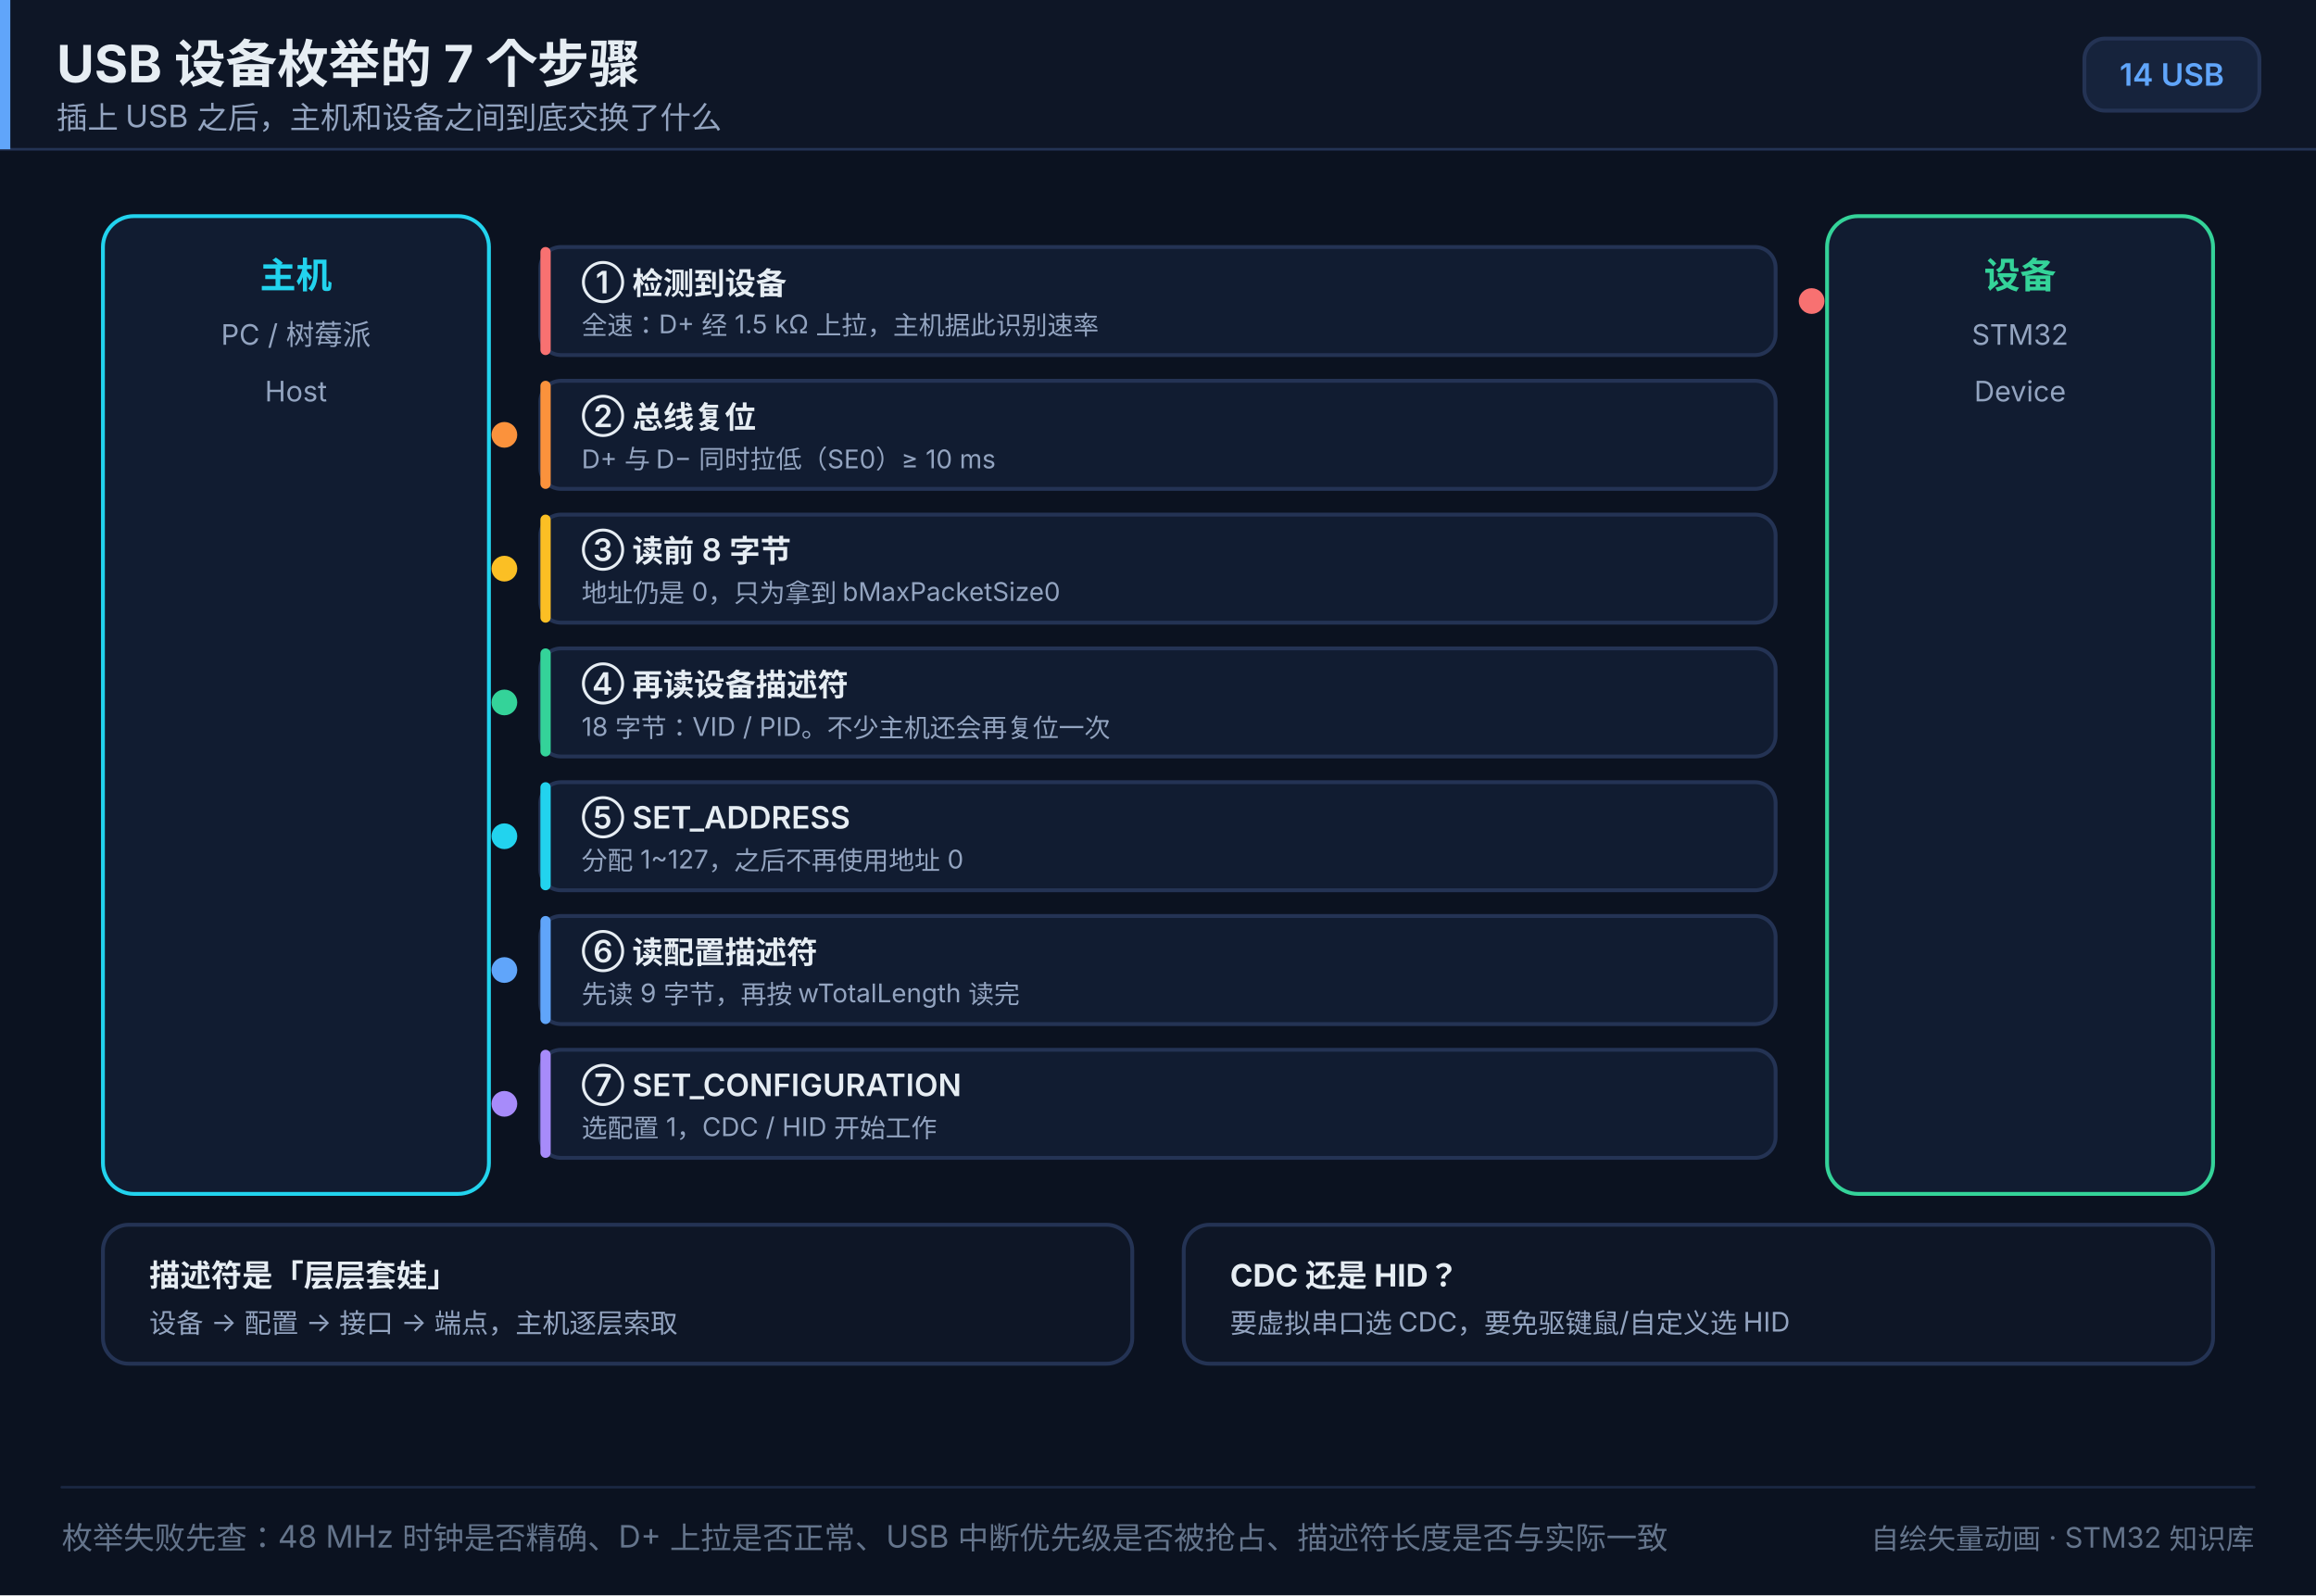
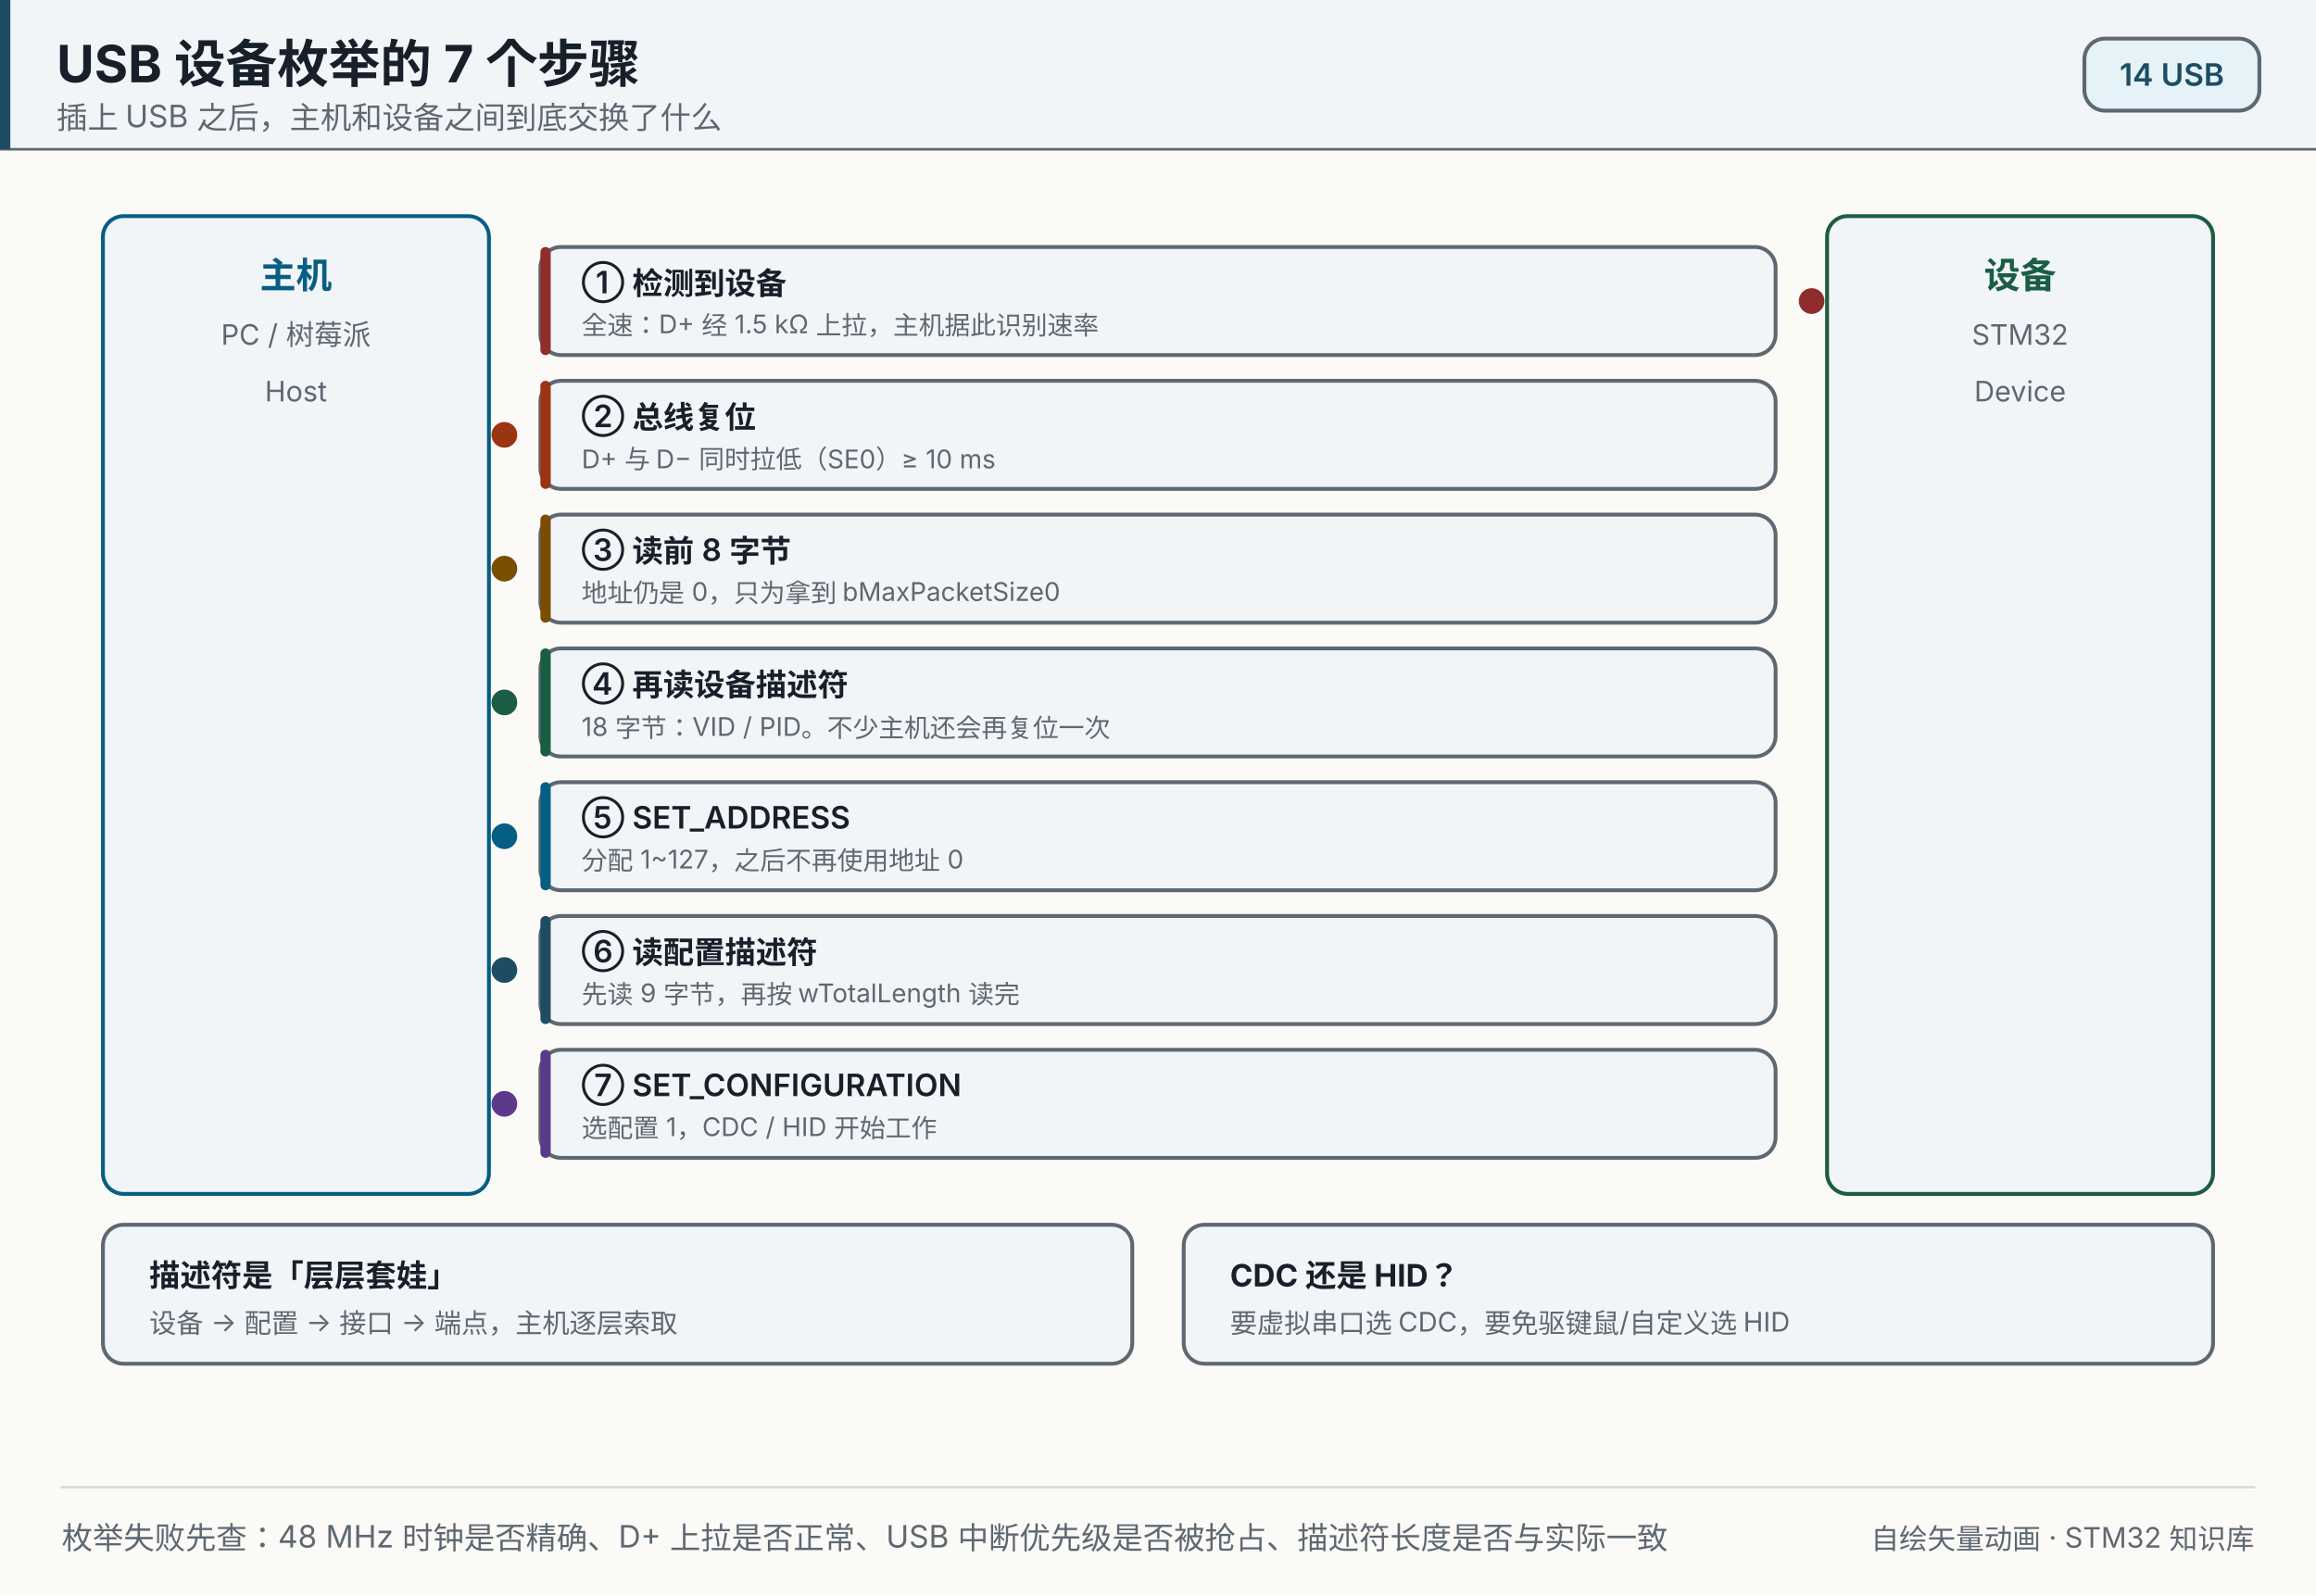
<svg xmlns="http://www.w3.org/2000/svg" width="900" height="620" viewBox="0 0 900 620" role="img" aria-label="USB 设备枚举的 7 个步骤">
  <style>
@keyframes p0-mv{0%,100%{opacity:.15}0%,12%{opacity:1}}.p0{animation:p0-mv 4.2s linear infinite;}
@keyframes p1-mv{0%,100%{opacity:.15}13%,25%{opacity:1}}.p1{animation:p1-mv 4.2s linear infinite;}
@keyframes p2-mv{0%,100%{opacity:.15}26%,38%{opacity:1}}.p2{animation:p2-mv 4.2s linear infinite;}
@keyframes p3-mv{0%,100%{opacity:.15}39%,51%{opacity:1}}.p3{animation:p3-mv 4.2s linear infinite;}
@keyframes p4-mv{0%,100%{opacity:.15}52%,64%{opacity:1}}.p4{animation:p4-mv 4.2s linear infinite;}
@keyframes p5-mv{0%,100%{opacity:.15}65%,77%{opacity:1}}.p5{animation:p5-mv 4.2s linear infinite;}
@keyframes p6-mv{0%,100%{opacity:.15}78%,90%{opacity:1}}.p6{animation:p6-mv 4.2s linear infinite;}
</style>
-   <rect x="0" y="0" width="900" height="620" fill="#0b1220" />
-   <rect x="0" y="0" width="900" height="58" fill="#0e1626" opacity="1" />
-   <line x1="0" y1="58" x2="900" y2="58" stroke="#243354" stroke-width="1" stroke-linecap="round" opacity="1" />
-   <rect x="0" y="0" width="4" height="58" fill="#60a5fa" opacity="1" />
-   <text x="22" y="32" font-size="20" fill="#e6edf3" text-anchor="start" opacity="1" font-family="'PingFang SC','Hiragino Sans GB','Microsoft YaHei',system-ui,-apple-system,'Segoe UI',sans-serif" font-weight="700">USB 设备枚举的 7 个步骤</text>
-   <text x="22" y="50" font-size="12" fill="#93a4c0" text-anchor="start" opacity="1" font-family="'PingFang SC','Hiragino Sans GB','Microsoft YaHei',system-ui,-apple-system,'Segoe UI',sans-serif">插上 USB 之后，主机和设备之间到底交换了什么</text>
-   <rect x="810" y="15" width="68" height="28" fill="#16233c" opacity="1" rx="8" stroke="#243354" stroke-width="1.5" />
-   <text x="844" y="33.32" font-size="12" fill="#60a5fa" text-anchor="middle" opacity="1" font-family="'PingFang SC','Hiragino Sans GB','Microsoft YaHei',system-ui,-apple-system,'Segoe UI',sans-serif" font-weight="600">14 USB</text>
-   <rect x="40" y="84" width="150" height="380" fill="#111c31" opacity="1" rx="12" stroke="#22d3ee" stroke-width="1.5" />
-   <text x="115" y="112" font-size="14" fill="#22d3ee" text-anchor="middle" opacity="1" font-family="'PingFang SC','Hiragino Sans GB','Microsoft YaHei',system-ui,-apple-system,'Segoe UI',sans-serif" font-weight="700">主机</text>
-   <text x="115" y="134" font-size="11" fill="#93a4c0" text-anchor="middle" opacity="1" font-family="'PingFang SC','Hiragino Sans GB','Microsoft YaHei',system-ui,-apple-system,'Segoe UI',sans-serif">PC / 树莓派</text>
-   <text x="115" y="156" font-size="11" fill="#93a4c0" text-anchor="middle" opacity="1" font-family="'PingFang SC','Hiragino Sans GB','Microsoft YaHei',system-ui,-apple-system,'Segoe UI',sans-serif">Host</text>
-   <rect x="710" y="84" width="150" height="380" fill="#111c31" opacity="1" rx="12" stroke="#34d399" stroke-width="1.5" />
-   <text x="785" y="112" font-size="14" fill="#34d399" text-anchor="middle" opacity="1" font-family="'PingFang SC','Hiragino Sans GB','Microsoft YaHei',system-ui,-apple-system,'Segoe UI',sans-serif" font-weight="700">设备</text>
-   <text x="785" y="134" font-size="11" fill="#93a4c0" text-anchor="middle" opacity="1" font-family="'PingFang SC','Hiragino Sans GB','Microsoft YaHei',system-ui,-apple-system,'Segoe UI',sans-serif">STM32</text>
-   <text x="785" y="156" font-size="11" fill="#93a4c0" text-anchor="middle" opacity="1" font-family="'PingFang SC','Hiragino Sans GB','Microsoft YaHei',system-ui,-apple-system,'Segoe UI',sans-serif">Device</text>
-   <rect x="210" y="96" width="480" height="42" fill="#111c31" opacity="1" rx="8" stroke="#243354" stroke-width="1.5" />
-   <rect x="210" y="96" width="4" height="42" fill="#f87171" opacity="1" rx="2" />
-   <text x="226" y="114" font-size="12" fill="#e6edf3" text-anchor="start" opacity="1" font-family="'PingFang SC','Hiragino Sans GB','Microsoft YaHei',system-ui,-apple-system,'Segoe UI',sans-serif" font-weight="600">① 检测到设备</text>
-   <text x="226" y="130" font-size="10" fill="#93a4c0" text-anchor="start" opacity="1" font-family="'PingFang SC','Hiragino Sans GB','Microsoft YaHei',system-ui,-apple-system,'Segoe UI',sans-serif">全速：D+ 经 1.5 kΩ 上拉，主机据此识别速率</text>
-   <circle cx="704" cy="117" r="5" fill="#f87171" opacity="1" class="p0" />
-   <rect x="210" y="148" width="480" height="42" fill="#111c31" opacity="1" rx="8" stroke="#243354" stroke-width="1.5" />
-   <rect x="210" y="148" width="4" height="42" fill="#fb923c" opacity="1" rx="2" />
-   <text x="226" y="166" font-size="12" fill="#e6edf3" text-anchor="start" opacity="1" font-family="'PingFang SC','Hiragino Sans GB','Microsoft YaHei',system-ui,-apple-system,'Segoe UI',sans-serif" font-weight="600">② 总线复位</text>
-   <text x="226" y="182" font-size="10" fill="#93a4c0" text-anchor="start" opacity="1" font-family="'PingFang SC','Hiragino Sans GB','Microsoft YaHei',system-ui,-apple-system,'Segoe UI',sans-serif">D+ 与 D− 同时拉低（SE0）≥ 10 ms</text>
-   <circle cx="196" cy="169" r="5" fill="#fb923c" opacity="1" class="p1" />
-   <rect x="210" y="200" width="480" height="42" fill="#111c31" opacity="1" rx="8" stroke="#243354" stroke-width="1.5" />
-   <rect x="210" y="200" width="4" height="42" fill="#fbbf24" opacity="1" rx="2" />
-   <text x="226" y="218" font-size="12" fill="#e6edf3" text-anchor="start" opacity="1" font-family="'PingFang SC','Hiragino Sans GB','Microsoft YaHei',system-ui,-apple-system,'Segoe UI',sans-serif" font-weight="600">③ 读前 8 字节</text>
-   <text x="226" y="234" font-size="10" fill="#93a4c0" text-anchor="start" opacity="1" font-family="'PingFang SC','Hiragino Sans GB','Microsoft YaHei',system-ui,-apple-system,'Segoe UI',sans-serif">地址仍是 0，只为拿到 bMaxPacketSize0</text>
-   <circle cx="196" cy="221" r="5" fill="#fbbf24" opacity="1" class="p2" />
-   <rect x="210" y="252" width="480" height="42" fill="#111c31" opacity="1" rx="8" stroke="#243354" stroke-width="1.5" />
-   <rect x="210" y="252" width="4" height="42" fill="#34d399" opacity="1" rx="2" />
-   <text x="226" y="270" font-size="12" fill="#e6edf3" text-anchor="start" opacity="1" font-family="'PingFang SC','Hiragino Sans GB','Microsoft YaHei',system-ui,-apple-system,'Segoe UI',sans-serif" font-weight="600">④ 再读设备描述符</text>
-   <text x="226" y="286" font-size="10" fill="#93a4c0" text-anchor="start" opacity="1" font-family="'PingFang SC','Hiragino Sans GB','Microsoft YaHei',system-ui,-apple-system,'Segoe UI',sans-serif">18 字节：VID / PID。不少主机还会再复位一次</text>
-   <circle cx="196" cy="273" r="5" fill="#34d399" opacity="1" class="p3" />
-   <rect x="210" y="304" width="480" height="42" fill="#111c31" opacity="1" rx="8" stroke="#243354" stroke-width="1.5" />
-   <rect x="210" y="304" width="4" height="42" fill="#22d3ee" opacity="1" rx="2" />
-   <text x="226" y="322" font-size="12" fill="#e6edf3" text-anchor="start" opacity="1" font-family="'PingFang SC','Hiragino Sans GB','Microsoft YaHei',system-ui,-apple-system,'Segoe UI',sans-serif" font-weight="600">⑤ SET_ADDRESS</text>
-   <text x="226" y="338" font-size="10" fill="#93a4c0" text-anchor="start" opacity="1" font-family="'PingFang SC','Hiragino Sans GB','Microsoft YaHei',system-ui,-apple-system,'Segoe UI',sans-serif">分配 1~127，之后不再使用地址 0</text>
-   <circle cx="196" cy="325" r="5" fill="#22d3ee" opacity="1" class="p4" />
-   <rect x="210" y="356" width="480" height="42" fill="#111c31" opacity="1" rx="8" stroke="#243354" stroke-width="1.5" />
-   <rect x="210" y="356" width="4" height="42" fill="#60a5fa" opacity="1" rx="2" />
-   <text x="226" y="374" font-size="12" fill="#e6edf3" text-anchor="start" opacity="1" font-family="'PingFang SC','Hiragino Sans GB','Microsoft YaHei',system-ui,-apple-system,'Segoe UI',sans-serif" font-weight="600">⑥ 读配置描述符</text>
-   <text x="226" y="390" font-size="10" fill="#93a4c0" text-anchor="start" opacity="1" font-family="'PingFang SC','Hiragino Sans GB','Microsoft YaHei',system-ui,-apple-system,'Segoe UI',sans-serif">先读 9 字节，再按 wTotalLength 读完</text>
-   <circle cx="196" cy="377" r="5" fill="#60a5fa" opacity="1" class="p5" />
-   <rect x="210" y="408" width="480" height="42" fill="#111c31" opacity="1" rx="8" stroke="#243354" stroke-width="1.5" />
-   <rect x="210" y="408" width="4" height="42" fill="#a78bfa" opacity="1" rx="2" />
-   <text x="226" y="426" font-size="12" fill="#e6edf3" text-anchor="start" opacity="1" font-family="'PingFang SC','Hiragino Sans GB','Microsoft YaHei',system-ui,-apple-system,'Segoe UI',sans-serif" font-weight="600">⑦ SET_CONFIGURATION</text>
-   <text x="226" y="442" font-size="10" fill="#93a4c0" text-anchor="start" opacity="1" font-family="'PingFang SC','Hiragino Sans GB','Microsoft YaHei',system-ui,-apple-system,'Segoe UI',sans-serif">选配置 1，CDC / HID 开始工作</text>
-   <circle cx="196" cy="429" r="5" fill="#a78bfa" opacity="1" class="p6" />
-   <rect x="40" y="476" width="400" height="54" fill="#0e1626" opacity="1" rx="10" stroke="#243354" stroke-width="1.5" />
-   <text x="58" y="500" font-size="12" fill="#e6edf3" text-anchor="start" opacity="1" font-family="'PingFang SC','Hiragino Sans GB','Microsoft YaHei',system-ui,-apple-system,'Segoe UI',sans-serif" font-weight="700">描述符是「层层套娃」</text>
-   <text x="58" y="518" font-size="10.5" fill="#93a4c0" text-anchor="start" opacity="1" font-family="'PingFang SC','Hiragino Sans GB','Microsoft YaHei',system-ui,-apple-system,'Segoe UI',sans-serif">设备 → 配置 → 接口 → 端点，主机逐层索取</text>
-   <rect x="460" y="476" width="400" height="54" fill="#0e1626" opacity="1" rx="10" stroke="#243354" stroke-width="1.5" />
-   <text x="478" y="500" font-size="12" fill="#e6edf3" text-anchor="start" opacity="1" font-family="'PingFang SC','Hiragino Sans GB','Microsoft YaHei',system-ui,-apple-system,'Segoe UI',sans-serif" font-weight="700">CDC 还是 HID？</text>
-   <text x="478" y="518" font-size="10.5" fill="#93a4c0" text-anchor="start" opacity="1" font-family="'PingFang SC','Hiragino Sans GB','Microsoft YaHei',system-ui,-apple-system,'Segoe UI',sans-serif">要虚拟串口选 CDC，要免驱键鼠/自定义选 HID</text>
-   <line x1="24" y1="578" x2="876" y2="578" stroke="#1a2742" stroke-width="1" stroke-linecap="round" opacity="1" />
-   <text x="24" y="602" font-size="12" fill="#64748b" text-anchor="start" opacity="1" font-family="'PingFang SC','Hiragino Sans GB','Microsoft YaHei',system-ui,-apple-system,'Segoe UI',sans-serif">枚举失败先查：48 MHz 时钟是否精确、D+ 上拉是否正常、USB 中断优先级是否被抢占、描述符长度是否与实际一致</text>
-   <text x="876" y="602" font-size="11" fill="#64748b" text-anchor="end" opacity="1" font-family="'PingFang SC','Hiragino Sans GB','Microsoft YaHei',system-ui,-apple-system,'Segoe UI',sans-serif">自绘矢量动画 · STM32 知识库</text>
+   <rect x="0" y="0" width="900" height="620" fill="#fbfaf7" />
+   <rect x="0" y="0" width="900" height="58" fill="#f1f5f7" opacity="1" />
+   <line x1="0" y1="58" x2="900" y2="58" stroke="#5e6872" stroke-width="1" stroke-linecap="round" opacity="1" />
+   <rect x="0" y="0" width="4" height="58" fill="#1e4d63" opacity="1" />
+   <text x="22" y="32" font-size="20" fill="#17202a" text-anchor="start" opacity="1" font-family="'PingFang SC','Hiragino Sans GB','Microsoft YaHei',system-ui,-apple-system,'Segoe UI',sans-serif" font-weight="700">USB 设备枚举的 7 个步骤</text>
+   <text x="22" y="50" font-size="12" fill="#5e6872" text-anchor="start" opacity="1" font-family="'PingFang SC','Hiragino Sans GB','Microsoft YaHei',system-ui,-apple-system,'Segoe UI',sans-serif">插上 USB 之后，主机和设备之间到底交换了什么</text>
+   <rect x="810" y="15" width="68" height="28" fill="#e5f3f8" opacity="1" rx="8" stroke="#5e6872" stroke-width="1.5" />
+   <text x="844" y="33.32" font-size="12" fill="#1e4d63" text-anchor="middle" opacity="1" font-family="'PingFang SC','Hiragino Sans GB','Microsoft YaHei',system-ui,-apple-system,'Segoe UI',sans-serif" font-weight="600">14 USB</text>
+   <rect x="40" y="84" width="150" height="380" fill="#f1f5f7" opacity="1" rx="8" stroke="#075e84" stroke-width="1.5" />
+   <text x="115" y="112" font-size="14" fill="#075e84" text-anchor="middle" opacity="1" font-family="'PingFang SC','Hiragino Sans GB','Microsoft YaHei',system-ui,-apple-system,'Segoe UI',sans-serif" font-weight="700">主机</text>
+   <text x="115" y="134" font-size="11" fill="#5e6872" text-anchor="middle" opacity="1" font-family="'PingFang SC','Hiragino Sans GB','Microsoft YaHei',system-ui,-apple-system,'Segoe UI',sans-serif">PC / 树莓派</text>
+   <text x="115" y="156" font-size="11" fill="#5e6872" text-anchor="middle" opacity="1" font-family="'PingFang SC','Hiragino Sans GB','Microsoft YaHei',system-ui,-apple-system,'Segoe UI',sans-serif">Host</text>
+   <rect x="710" y="84" width="150" height="380" fill="#f1f5f7" opacity="1" rx="8" stroke="#1b5c45" stroke-width="1.5" />
+   <text x="785" y="112" font-size="14" fill="#1b5c45" text-anchor="middle" opacity="1" font-family="'PingFang SC','Hiragino Sans GB','Microsoft YaHei',system-ui,-apple-system,'Segoe UI',sans-serif" font-weight="700">设备</text>
+   <text x="785" y="134" font-size="11" fill="#5e6872" text-anchor="middle" opacity="1" font-family="'PingFang SC','Hiragino Sans GB','Microsoft YaHei',system-ui,-apple-system,'Segoe UI',sans-serif">STM32</text>
+   <text x="785" y="156" font-size="11" fill="#5e6872" text-anchor="middle" opacity="1" font-family="'PingFang SC','Hiragino Sans GB','Microsoft YaHei',system-ui,-apple-system,'Segoe UI',sans-serif">Device</text>
+   <rect x="210" y="96" width="480" height="42" fill="#f1f5f7" opacity="1" rx="8" stroke="#5e6872" stroke-width="1.5" />
+   <rect x="210" y="96" width="4" height="42" fill="#8f2d2d" opacity="1" rx="2" />
+   <text x="226" y="114" font-size="12" fill="#17202a" text-anchor="start" opacity="1" font-family="'PingFang SC','Hiragino Sans GB','Microsoft YaHei',system-ui,-apple-system,'Segoe UI',sans-serif" font-weight="600">① 检测到设备</text>
+   <text x="226" y="130" font-size="10" fill="#5e6872" text-anchor="start" opacity="1" font-family="'PingFang SC','Hiragino Sans GB','Microsoft YaHei',system-ui,-apple-system,'Segoe UI',sans-serif">全速：D+ 经 1.5 kΩ 上拉，主机据此识别速率</text>
+   <circle cx="704" cy="117" r="5" fill="#8f2d2d" opacity="1" class="p0" />
+   <rect x="210" y="148" width="480" height="42" fill="#f1f5f7" opacity="1" rx="8" stroke="#5e6872" stroke-width="1.5" />
+   <rect x="210" y="148" width="4" height="42" fill="#9a3412" opacity="1" rx="2" />
+   <text x="226" y="166" font-size="12" fill="#17202a" text-anchor="start" opacity="1" font-family="'PingFang SC','Hiragino Sans GB','Microsoft YaHei',system-ui,-apple-system,'Segoe UI',sans-serif" font-weight="600">② 总线复位</text>
+   <text x="226" y="182" font-size="10" fill="#5e6872" text-anchor="start" opacity="1" font-family="'PingFang SC','Hiragino Sans GB','Microsoft YaHei',system-ui,-apple-system,'Segoe UI',sans-serif">D+ 与 D− 同时拉低（SE0）≥ 10 ms</text>
+   <circle cx="196" cy="169" r="5" fill="#9a3412" opacity="1" class="p1" />
+   <rect x="210" y="200" width="480" height="42" fill="#f1f5f7" opacity="1" rx="8" stroke="#5e6872" stroke-width="1.5" />
+   <rect x="210" y="200" width="4" height="42" fill="#7a4e00" opacity="1" rx="2" />
+   <text x="226" y="218" font-size="12" fill="#17202a" text-anchor="start" opacity="1" font-family="'PingFang SC','Hiragino Sans GB','Microsoft YaHei',system-ui,-apple-system,'Segoe UI',sans-serif" font-weight="600">③ 读前 8 字节</text>
+   <text x="226" y="234" font-size="10" fill="#5e6872" text-anchor="start" opacity="1" font-family="'PingFang SC','Hiragino Sans GB','Microsoft YaHei',system-ui,-apple-system,'Segoe UI',sans-serif">地址仍是 0，只为拿到 bMaxPacketSize0</text>
+   <circle cx="196" cy="221" r="5" fill="#7a4e00" opacity="1" class="p2" />
+   <rect x="210" y="252" width="480" height="42" fill="#f1f5f7" opacity="1" rx="8" stroke="#5e6872" stroke-width="1.5" />
+   <rect x="210" y="252" width="4" height="42" fill="#1b5c45" opacity="1" rx="2" />
+   <text x="226" y="270" font-size="12" fill="#17202a" text-anchor="start" opacity="1" font-family="'PingFang SC','Hiragino Sans GB','Microsoft YaHei',system-ui,-apple-system,'Segoe UI',sans-serif" font-weight="600">④ 再读设备描述符</text>
+   <text x="226" y="286" font-size="10" fill="#5e6872" text-anchor="start" opacity="1" font-family="'PingFang SC','Hiragino Sans GB','Microsoft YaHei',system-ui,-apple-system,'Segoe UI',sans-serif">18 字节：VID / PID。不少主机还会再复位一次</text>
+   <circle cx="196" cy="273" r="5" fill="#1b5c45" opacity="1" class="p3" />
+   <rect x="210" y="304" width="480" height="42" fill="#f1f5f7" opacity="1" rx="8" stroke="#5e6872" stroke-width="1.5" />
+   <rect x="210" y="304" width="4" height="42" fill="#075e84" opacity="1" rx="2" />
+   <text x="226" y="322" font-size="12" fill="#17202a" text-anchor="start" opacity="1" font-family="'PingFang SC','Hiragino Sans GB','Microsoft YaHei',system-ui,-apple-system,'Segoe UI',sans-serif" font-weight="600">⑤ SET_ADDRESS</text>
+   <text x="226" y="338" font-size="10" fill="#5e6872" text-anchor="start" opacity="1" font-family="'PingFang SC','Hiragino Sans GB','Microsoft YaHei',system-ui,-apple-system,'Segoe UI',sans-serif">分配 1~127，之后不再使用地址 0</text>
+   <circle cx="196" cy="325" r="5" fill="#075e84" opacity="1" class="p4" />
+   <rect x="210" y="356" width="480" height="42" fill="#f1f5f7" opacity="1" rx="8" stroke="#5e6872" stroke-width="1.5" />
+   <rect x="210" y="356" width="4" height="42" fill="#1e4d63" opacity="1" rx="2" />
+   <text x="226" y="374" font-size="12" fill="#17202a" text-anchor="start" opacity="1" font-family="'PingFang SC','Hiragino Sans GB','Microsoft YaHei',system-ui,-apple-system,'Segoe UI',sans-serif" font-weight="600">⑥ 读配置描述符</text>
+   <text x="226" y="390" font-size="10" fill="#5e6872" text-anchor="start" opacity="1" font-family="'PingFang SC','Hiragino Sans GB','Microsoft YaHei',system-ui,-apple-system,'Segoe UI',sans-serif">先读 9 字节，再按 wTotalLength 读完</text>
+   <circle cx="196" cy="377" r="5" fill="#1e4d63" opacity="1" class="p5" />
+   <rect x="210" y="408" width="480" height="42" fill="#f1f5f7" opacity="1" rx="8" stroke="#5e6872" stroke-width="1.5" />
+   <rect x="210" y="408" width="4" height="42" fill="#5b3a8c" opacity="1" rx="2" />
+   <text x="226" y="426" font-size="12" fill="#17202a" text-anchor="start" opacity="1" font-family="'PingFang SC','Hiragino Sans GB','Microsoft YaHei',system-ui,-apple-system,'Segoe UI',sans-serif" font-weight="600">⑦ SET_CONFIGURATION</text>
+   <text x="226" y="442" font-size="10" fill="#5e6872" text-anchor="start" opacity="1" font-family="'PingFang SC','Hiragino Sans GB','Microsoft YaHei',system-ui,-apple-system,'Segoe UI',sans-serif">选配置 1，CDC / HID 开始工作</text>
+   <circle cx="196" cy="429" r="5" fill="#5b3a8c" opacity="1" class="p6" />
+   <rect x="40" y="476" width="400" height="54" fill="#f1f5f7" opacity="1" rx="8" stroke="#5e6872" stroke-width="1.5" />
+   <text x="58" y="500" font-size="12" fill="#17202a" text-anchor="start" opacity="1" font-family="'PingFang SC','Hiragino Sans GB','Microsoft YaHei',system-ui,-apple-system,'Segoe UI',sans-serif" font-weight="700">描述符是「层层套娃」</text>
+   <text x="58" y="518" font-size="10.5" fill="#5e6872" text-anchor="start" opacity="1" font-family="'PingFang SC','Hiragino Sans GB','Microsoft YaHei',system-ui,-apple-system,'Segoe UI',sans-serif">设备 → 配置 → 接口 → 端点，主机逐层索取</text>
+   <rect x="460" y="476" width="400" height="54" fill="#f1f5f7" opacity="1" rx="8" stroke="#5e6872" stroke-width="1.5" />
+   <text x="478" y="500" font-size="12" fill="#17202a" text-anchor="start" opacity="1" font-family="'PingFang SC','Hiragino Sans GB','Microsoft YaHei',system-ui,-apple-system,'Segoe UI',sans-serif" font-weight="700">CDC 还是 HID？</text>
+   <text x="478" y="518" font-size="10.5" fill="#5e6872" text-anchor="start" opacity="1" font-family="'PingFang SC','Hiragino Sans GB','Microsoft YaHei',system-ui,-apple-system,'Segoe UI',sans-serif">要虚拟串口选 CDC，要免驱键鼠/自定义选 HID</text>
+   <line x1="24" y1="578" x2="876" y2="578" stroke="#d7dce1" stroke-width="1" stroke-linecap="round" opacity="1" />
+   <text x="24" y="602" font-size="12" fill="#5e6872" text-anchor="start" opacity="1" font-family="'PingFang SC','Hiragino Sans GB','Microsoft YaHei',system-ui,-apple-system,'Segoe UI',sans-serif">枚举失败先查：48 MHz 时钟是否精确、D+ 上拉是否正常、USB 中断优先级是否被抢占、描述符长度是否与实际一致</text>
+   <text x="876" y="602" font-size="11" fill="#5e6872" text-anchor="end" opacity="1" font-family="'PingFang SC','Hiragino Sans GB','Microsoft YaHei',system-ui,-apple-system,'Segoe UI',sans-serif">自绘矢量动画 · STM32 知识库</text>
</svg>
